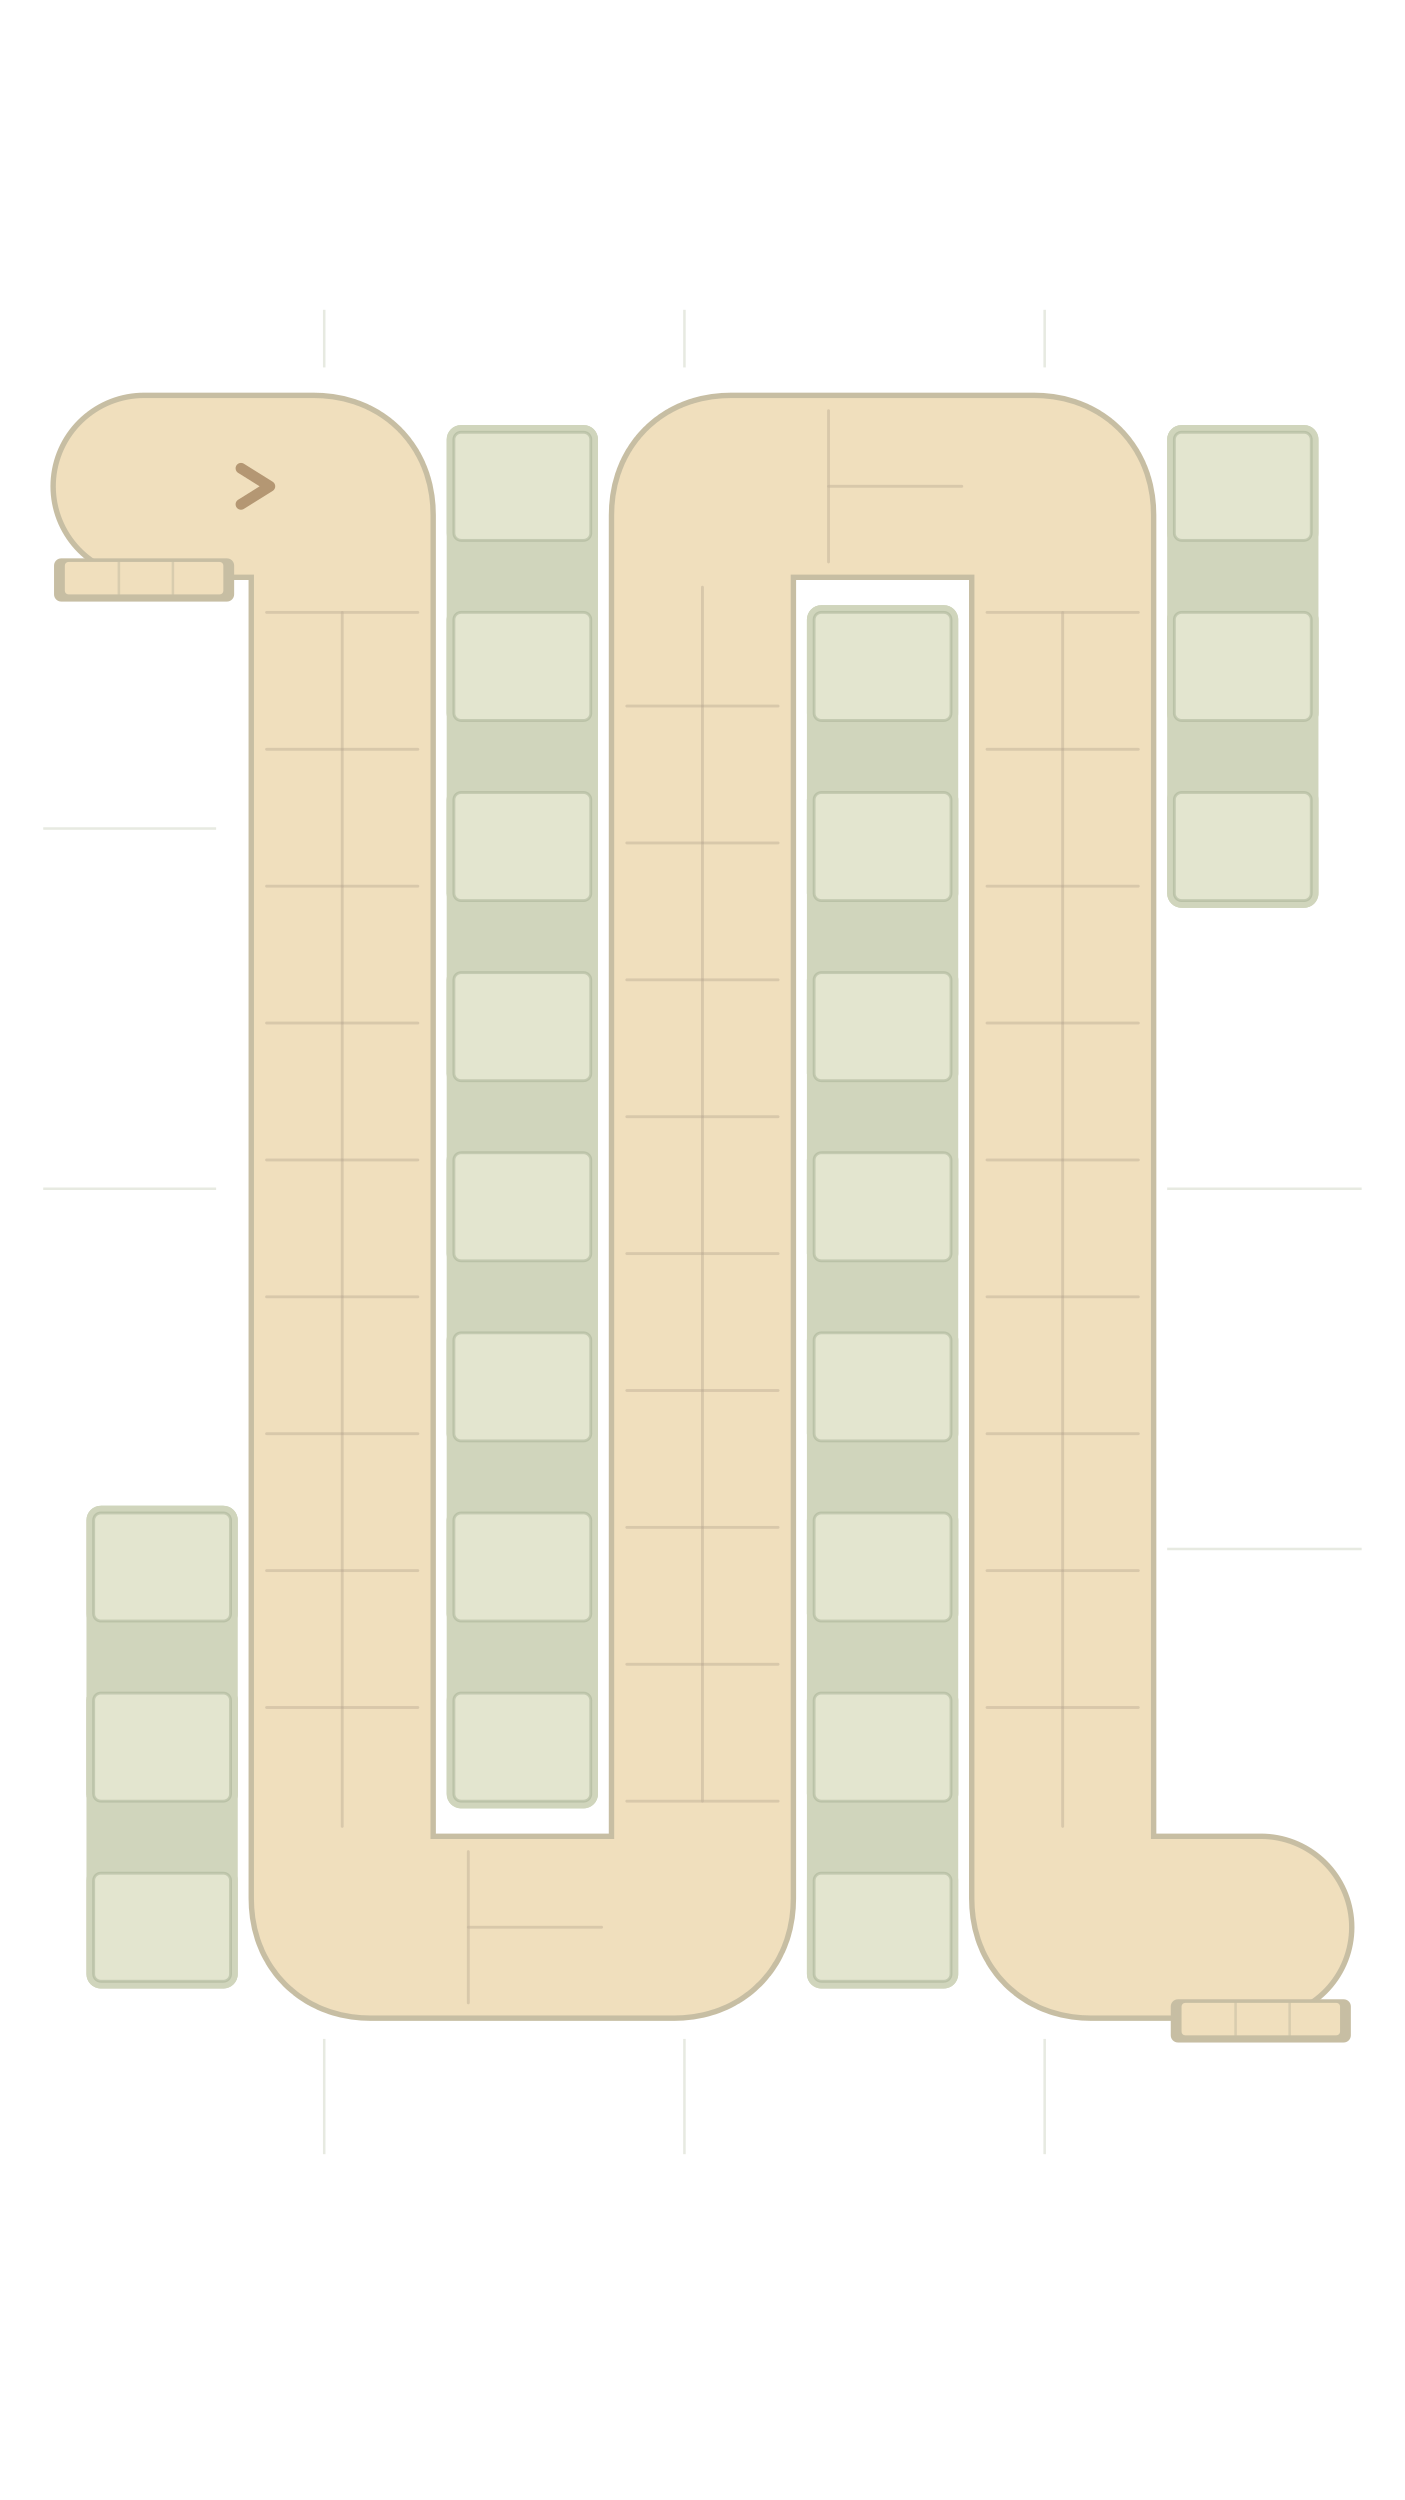
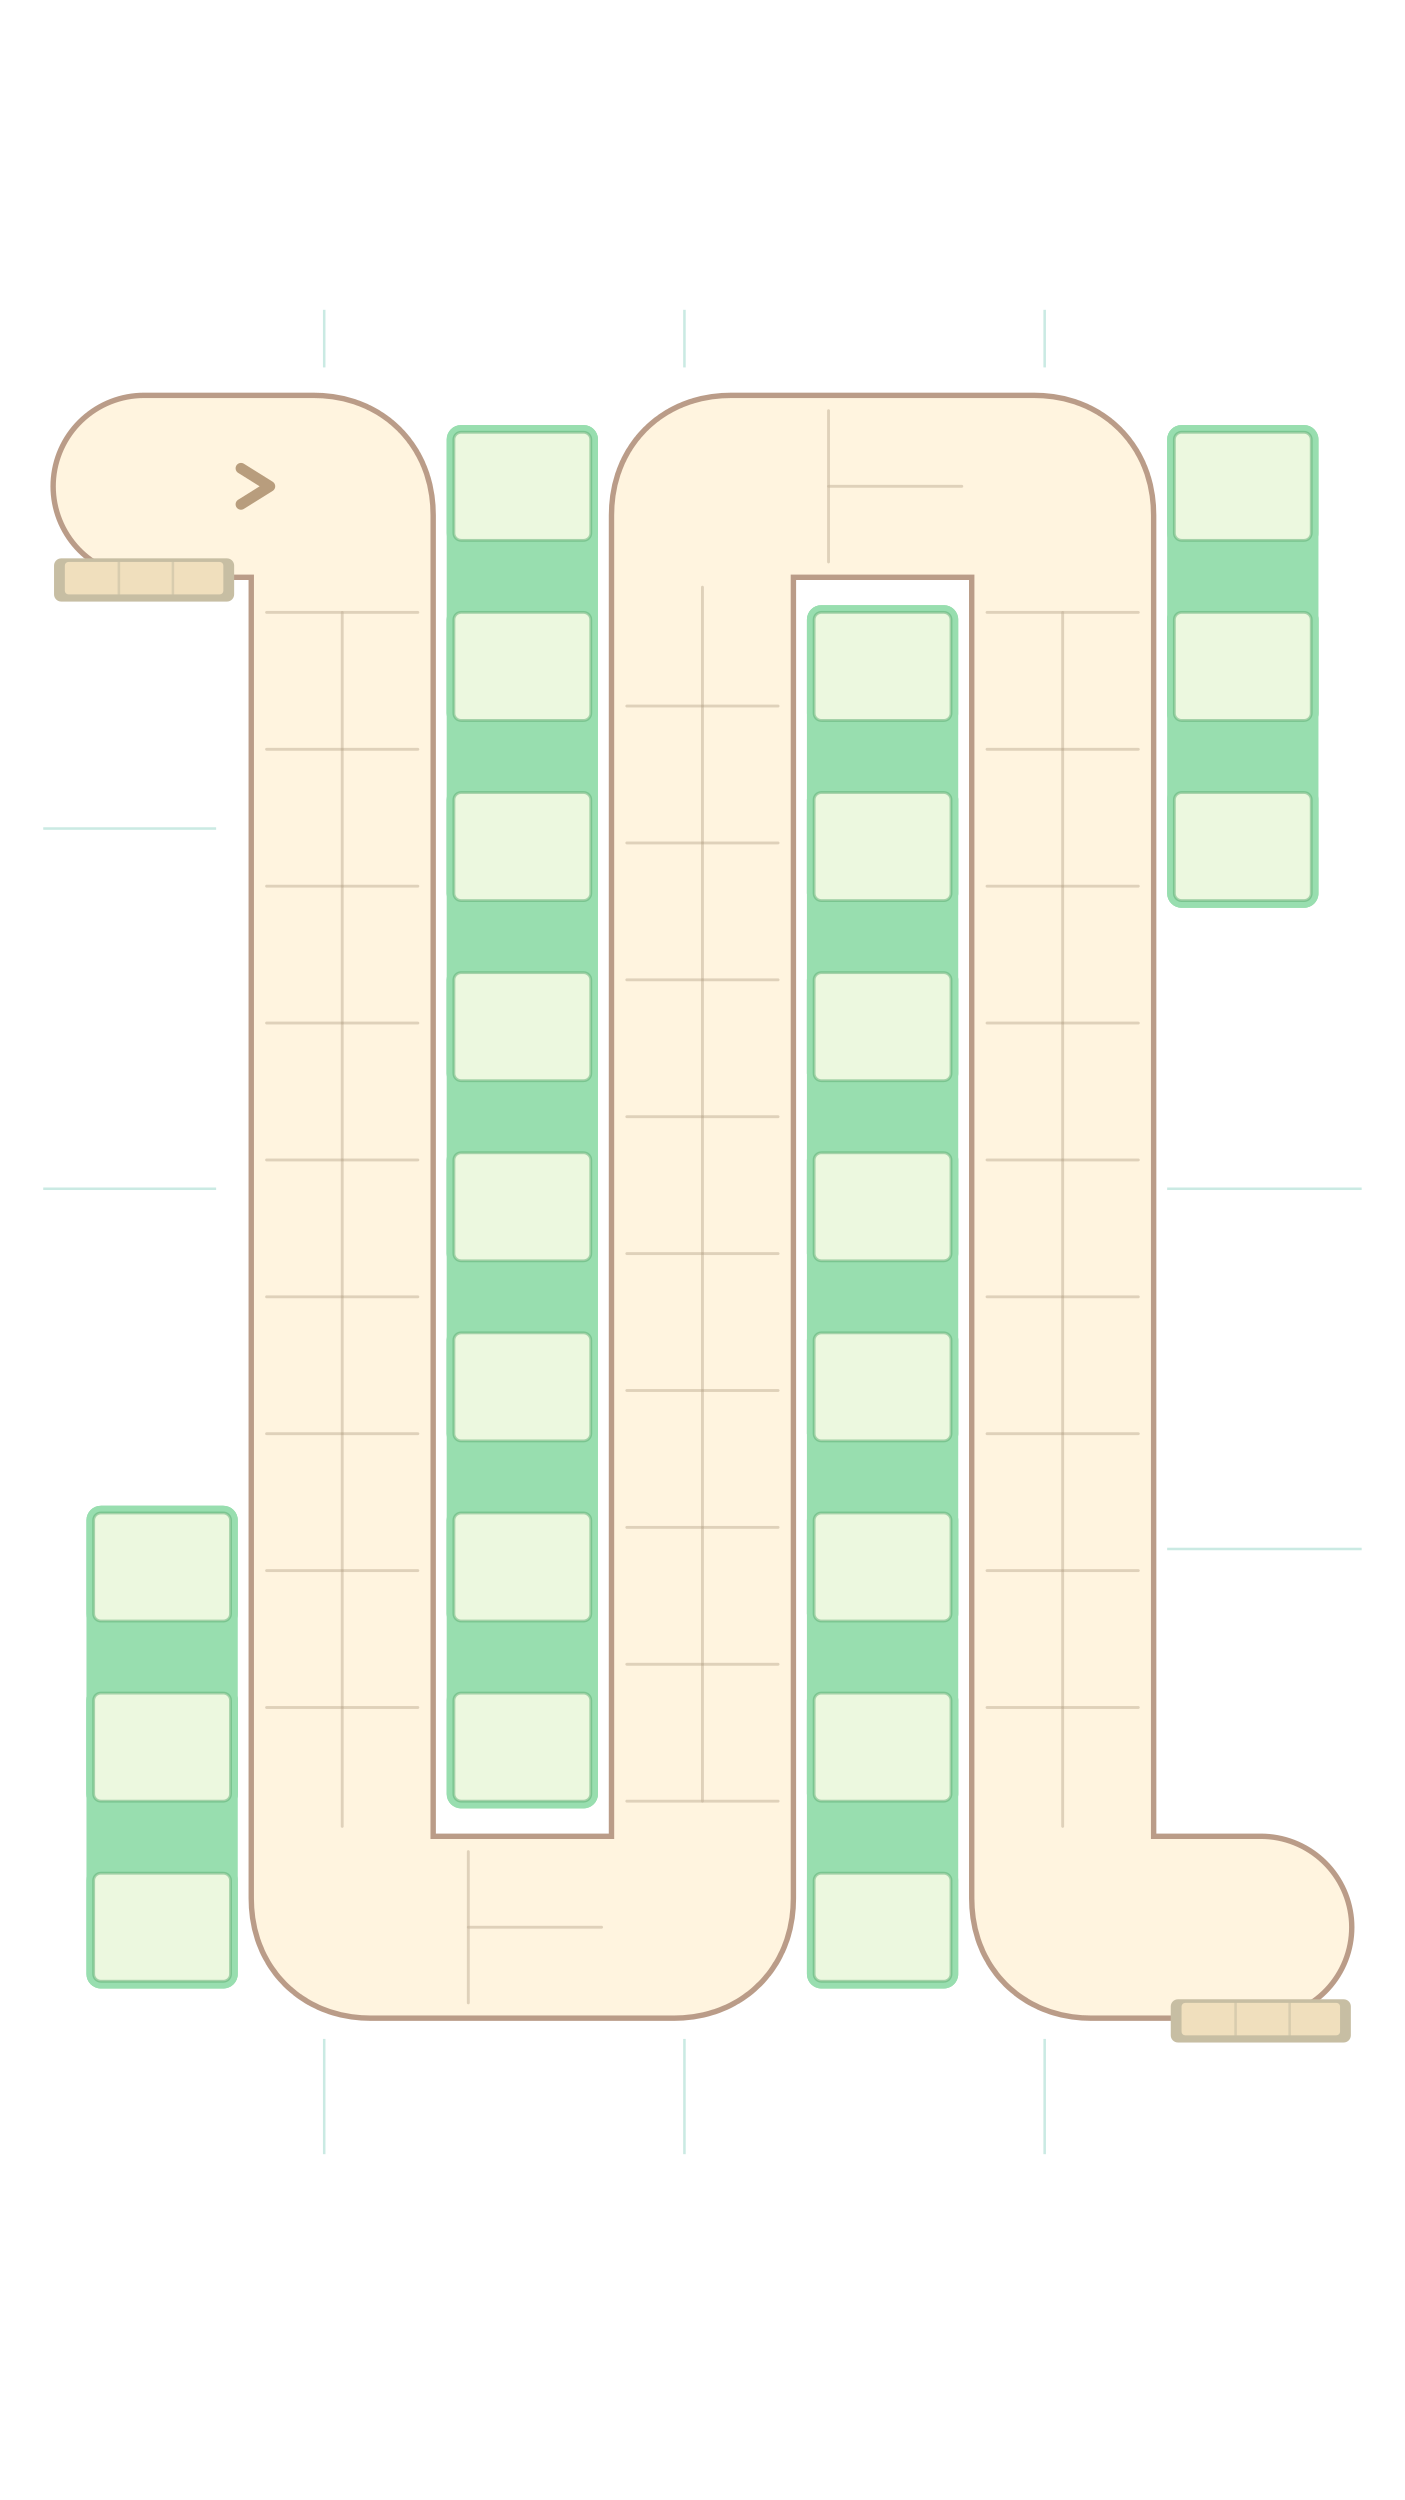
<svg xmlns="http://www.w3.org/2000/svg" width="780" height="1388" viewBox="0 0 390 694">
-   <path d="M12 230 L60 230 " fill="none" stroke="rgba(190,198,175,0.373)" stroke-width="0.7" stroke-linecap="butt" stroke-linejoin="miter" />
-   <path d="M12 330 L60 330 " fill="none" stroke="rgba(190,198,175,0.373)" stroke-width="0.7" stroke-linecap="butt" stroke-linejoin="miter" />
-   <path d="M324 330 L378 330 " fill="none" stroke="rgba(190,198,175,0.373)" stroke-width="0.7" stroke-linecap="butt" stroke-linejoin="miter" />
-   <path d="M324 430 L378 430 " fill="none" stroke="rgba(190,198,175,0.373)" stroke-width="0.7" stroke-linecap="butt" stroke-linejoin="miter" />
-   <path d="M90 86 L90 102 " fill="none" stroke="rgba(190,198,175,0.373)" stroke-width="0.7" stroke-linecap="butt" stroke-linejoin="miter" />
-   <path d="M90 566 L90 598 " fill="none" stroke="rgba(190,198,175,0.373)" stroke-width="0.7" stroke-linecap="butt" stroke-linejoin="miter" />
-   <path d="M190 86 L190 102 " fill="none" stroke="rgba(190,198,175,0.373)" stroke-width="0.7" stroke-linecap="butt" stroke-linejoin="miter" />
-   <path d="M190 566 L190 598 " fill="none" stroke="rgba(190,198,175,0.373)" stroke-width="0.7" stroke-linecap="butt" stroke-linejoin="miter" />
-   <path d="M290 86 L290 102 " fill="none" stroke="rgba(190,198,175,0.373)" stroke-width="0.7" stroke-linecap="butt" stroke-linejoin="miter" />
-   <path d="M290 566 L290 598 " fill="none" stroke="rgba(190,198,175,0.373)" stroke-width="0.7" stroke-linecap="butt" stroke-linejoin="miter" />
-   <path d="M40 135 L87 135 Q95 135 95 143 L95 527 Q95 535 103 535 L187 535 Q195 535 195 527 L195 143 Q195 135 203 135 L287 135 Q295 135 295 143 L295 527 Q295 535 303 535 L350 535 " fill="none" stroke="rgba(199,190,163,1)" stroke-width="52" stroke-linecap="round" stroke-linejoin="round" />
-   <path d="M40 135 L87 135 Q95 135 95 143 L95 527 Q95 535 103 535 L187 535 Q195 535 195 527 L195 143 Q195 135 203 135 L287 135 Q295 135 295 143 L295 527 Q295 535 303 535 L350 535 " fill="none" stroke="rgba(240,223,189,1)" stroke-width="49" stroke-linecap="round" stroke-linejoin="round" />
+   <path d="M12 230 L60 230 " fill="none" stroke="rgba(114,199,181,0.373)" stroke-width="0.7" stroke-linecap="butt" stroke-linejoin="miter" />
+   <path d="M12 330 L60 330 " fill="none" stroke="rgba(114,199,181,0.373)" stroke-width="0.7" stroke-linecap="butt" stroke-linejoin="miter" />
+   <path d="M324 330 L378 330 " fill="none" stroke="rgba(114,199,181,0.373)" stroke-width="0.7" stroke-linecap="butt" stroke-linejoin="miter" />
+   <path d="M324 430 L378 430 " fill="none" stroke="rgba(114,199,181,0.373)" stroke-width="0.7" stroke-linecap="butt" stroke-linejoin="miter" />
+   <path d="M90 86 L90 102 " fill="none" stroke="rgba(114,199,181,0.373)" stroke-width="0.7" stroke-linecap="butt" stroke-linejoin="miter" />
+   <path d="M90 566 L90 598 " fill="none" stroke="rgba(114,199,181,0.373)" stroke-width="0.7" stroke-linecap="butt" stroke-linejoin="miter" />
+   <path d="M190 86 L190 102 " fill="none" stroke="rgba(114,199,181,0.373)" stroke-width="0.7" stroke-linecap="butt" stroke-linejoin="miter" />
+   <path d="M190 566 L190 598 " fill="none" stroke="rgba(114,199,181,0.373)" stroke-width="0.7" stroke-linecap="butt" stroke-linejoin="miter" />
+   <path d="M290 86 L290 102 " fill="none" stroke="rgba(114,199,181,0.373)" stroke-width="0.7" stroke-linecap="butt" stroke-linejoin="miter" />
+   <path d="M290 566 L290 598 " fill="none" stroke="rgba(114,199,181,0.373)" stroke-width="0.7" stroke-linecap="butt" stroke-linejoin="miter" />
+   <path d="M40 135 L87 135 Q95 135 95 143 L95 527 Q95 535 103 535 L187 535 Q195 535 195 527 L195 143 Q195 135 203 135 L287 135 Q295 135 295 143 L295 527 Q295 535 303 535 L350 535 " fill="none" stroke="rgba(186,156,136,1)" stroke-width="52" stroke-linecap="round" stroke-linejoin="round" />
+   <path d="M40 135 L87 135 Q95 135 95 143 L95 527 Q95 535 103 535 L187 535 Q195 535 195 527 L195 143 Q195 135 203 135 L287 135 Q295 135 295 143 L295 527 Q295 535 303 535 L350 535 " fill="none" stroke="rgba(255,244,223,1)" stroke-width="49" stroke-linecap="round" stroke-linejoin="round" />
  <path d="M74 170 L116 170 " fill="none" stroke="rgba(196,181,155,0.549)" stroke-width="0.8" stroke-linecap="round" stroke-linejoin="round" />
  <path d="M95 170 L95 208 " fill="none" stroke="rgba(196,181,155,0.549)" stroke-width="0.8" stroke-linecap="round" stroke-linejoin="round" />
  <path d="M74 208 L116 208 " fill="none" stroke="rgba(196,181,155,0.549)" stroke-width="0.8" stroke-linecap="round" stroke-linejoin="round" />
  <path d="M95 208 L95 246 " fill="none" stroke="rgba(196,181,155,0.549)" stroke-width="0.8" stroke-linecap="round" stroke-linejoin="round" />
  <path d="M74 246 L116 246 " fill="none" stroke="rgba(196,181,155,0.549)" stroke-width="0.8" stroke-linecap="round" stroke-linejoin="round" />
  <path d="M95 246 L95 284 " fill="none" stroke="rgba(196,181,155,0.549)" stroke-width="0.8" stroke-linecap="round" stroke-linejoin="round" />
  <path d="M74 284 L116 284 " fill="none" stroke="rgba(196,181,155,0.549)" stroke-width="0.8" stroke-linecap="round" stroke-linejoin="round" />
  <path d="M95 284 L95 322 " fill="none" stroke="rgba(196,181,155,0.549)" stroke-width="0.8" stroke-linecap="round" stroke-linejoin="round" />
  <path d="M74 322 L116 322 " fill="none" stroke="rgba(196,181,155,0.549)" stroke-width="0.8" stroke-linecap="round" stroke-linejoin="round" />
  <path d="M95 322 L95 360 " fill="none" stroke="rgba(196,181,155,0.549)" stroke-width="0.8" stroke-linecap="round" stroke-linejoin="round" />
  <path d="M74 360 L116 360 " fill="none" stroke="rgba(196,181,155,0.549)" stroke-width="0.8" stroke-linecap="round" stroke-linejoin="round" />
  <path d="M95 360 L95 398 " fill="none" stroke="rgba(196,181,155,0.549)" stroke-width="0.8" stroke-linecap="round" stroke-linejoin="round" />
  <path d="M74 398 L116 398 " fill="none" stroke="rgba(196,181,155,0.549)" stroke-width="0.8" stroke-linecap="round" stroke-linejoin="round" />
  <path d="M95 398 L95 436 " fill="none" stroke="rgba(196,181,155,0.549)" stroke-width="0.8" stroke-linecap="round" stroke-linejoin="round" />
  <path d="M74 436 L116 436 " fill="none" stroke="rgba(196,181,155,0.549)" stroke-width="0.8" stroke-linecap="round" stroke-linejoin="round" />
  <path d="M95 436 L95 474 " fill="none" stroke="rgba(196,181,155,0.549)" stroke-width="0.8" stroke-linecap="round" stroke-linejoin="round" />
  <path d="M74 474 L116 474 " fill="none" stroke="rgba(196,181,155,0.549)" stroke-width="0.8" stroke-linecap="round" stroke-linejoin="round" />
  <path d="M95 474 L95 507 " fill="none" stroke="rgba(196,181,155,0.549)" stroke-width="0.8" stroke-linecap="round" stroke-linejoin="round" />
  <path d="M130 556 L130 514 " fill="none" stroke="rgba(196,181,155,0.549)" stroke-width="0.8" stroke-linecap="round" stroke-linejoin="round" />
  <path d="M130 535 L167 535 " fill="none" stroke="rgba(196,181,155,0.549)" stroke-width="0.8" stroke-linecap="round" stroke-linejoin="round" />
  <path d="M216 500 L174 500 " fill="none" stroke="rgba(196,181,155,0.549)" stroke-width="0.8" stroke-linecap="round" stroke-linejoin="round" />
  <path d="M195 500 L195 462 " fill="none" stroke="rgba(196,181,155,0.549)" stroke-width="0.8" stroke-linecap="round" stroke-linejoin="round" />
  <path d="M216 462 L174 462 " fill="none" stroke="rgba(196,181,155,0.549)" stroke-width="0.8" stroke-linecap="round" stroke-linejoin="round" />
  <path d="M195 462 L195 424 " fill="none" stroke="rgba(196,181,155,0.549)" stroke-width="0.8" stroke-linecap="round" stroke-linejoin="round" />
  <path d="M216 424 L174 424 " fill="none" stroke="rgba(196,181,155,0.549)" stroke-width="0.8" stroke-linecap="round" stroke-linejoin="round" />
  <path d="M195 424 L195 386 " fill="none" stroke="rgba(196,181,155,0.549)" stroke-width="0.8" stroke-linecap="round" stroke-linejoin="round" />
  <path d="M216 386 L174 386 " fill="none" stroke="rgba(196,181,155,0.549)" stroke-width="0.8" stroke-linecap="round" stroke-linejoin="round" />
  <path d="M195 386 L195 348 " fill="none" stroke="rgba(196,181,155,0.549)" stroke-width="0.8" stroke-linecap="round" stroke-linejoin="round" />
  <path d="M216 348 L174 348 " fill="none" stroke="rgba(196,181,155,0.549)" stroke-width="0.8" stroke-linecap="round" stroke-linejoin="round" />
  <path d="M195 348 L195 310 " fill="none" stroke="rgba(196,181,155,0.549)" stroke-width="0.8" stroke-linecap="round" stroke-linejoin="round" />
  <path d="M216 310 L174 310 " fill="none" stroke="rgba(196,181,155,0.549)" stroke-width="0.8" stroke-linecap="round" stroke-linejoin="round" />
  <path d="M195 310 L195 272 " fill="none" stroke="rgba(196,181,155,0.549)" stroke-width="0.8" stroke-linecap="round" stroke-linejoin="round" />
  <path d="M216 272 L174 272 " fill="none" stroke="rgba(196,181,155,0.549)" stroke-width="0.8" stroke-linecap="round" stroke-linejoin="round" />
  <path d="M195 272 L195 234 " fill="none" stroke="rgba(196,181,155,0.549)" stroke-width="0.8" stroke-linecap="round" stroke-linejoin="round" />
  <path d="M216 234 L174 234 " fill="none" stroke="rgba(196,181,155,0.549)" stroke-width="0.8" stroke-linecap="round" stroke-linejoin="round" />
  <path d="M195 234 L195 196 " fill="none" stroke="rgba(196,181,155,0.549)" stroke-width="0.8" stroke-linecap="round" stroke-linejoin="round" />
  <path d="M216 196 L174 196 " fill="none" stroke="rgba(196,181,155,0.549)" stroke-width="0.8" stroke-linecap="round" stroke-linejoin="round" />
  <path d="M195 196 L195 163 " fill="none" stroke="rgba(196,181,155,0.549)" stroke-width="0.8" stroke-linecap="round" stroke-linejoin="round" />
  <path d="M230 156 L230 114 " fill="none" stroke="rgba(196,181,155,0.549)" stroke-width="0.8" stroke-linecap="round" stroke-linejoin="round" />
  <path d="M230 135 L267 135 " fill="none" stroke="rgba(196,181,155,0.549)" stroke-width="0.8" stroke-linecap="round" stroke-linejoin="round" />
  <path d="M274 170 L316 170 " fill="none" stroke="rgba(196,181,155,0.549)" stroke-width="0.8" stroke-linecap="round" stroke-linejoin="round" />
  <path d="M295 170 L295 208 " fill="none" stroke="rgba(196,181,155,0.549)" stroke-width="0.8" stroke-linecap="round" stroke-linejoin="round" />
  <path d="M274 208 L316 208 " fill="none" stroke="rgba(196,181,155,0.549)" stroke-width="0.8" stroke-linecap="round" stroke-linejoin="round" />
  <path d="M295 208 L295 246 " fill="none" stroke="rgba(196,181,155,0.549)" stroke-width="0.8" stroke-linecap="round" stroke-linejoin="round" />
  <path d="M274 246 L316 246 " fill="none" stroke="rgba(196,181,155,0.549)" stroke-width="0.8" stroke-linecap="round" stroke-linejoin="round" />
  <path d="M295 246 L295 284 " fill="none" stroke="rgba(196,181,155,0.549)" stroke-width="0.8" stroke-linecap="round" stroke-linejoin="round" />
  <path d="M274 284 L316 284 " fill="none" stroke="rgba(196,181,155,0.549)" stroke-width="0.8" stroke-linecap="round" stroke-linejoin="round" />
  <path d="M295 284 L295 322 " fill="none" stroke="rgba(196,181,155,0.549)" stroke-width="0.8" stroke-linecap="round" stroke-linejoin="round" />
  <path d="M274 322 L316 322 " fill="none" stroke="rgba(196,181,155,0.549)" stroke-width="0.8" stroke-linecap="round" stroke-linejoin="round" />
  <path d="M295 322 L295 360 " fill="none" stroke="rgba(196,181,155,0.549)" stroke-width="0.8" stroke-linecap="round" stroke-linejoin="round" />
  <path d="M274 360 L316 360 " fill="none" stroke="rgba(196,181,155,0.549)" stroke-width="0.8" stroke-linecap="round" stroke-linejoin="round" />
  <path d="M295 360 L295 398 " fill="none" stroke="rgba(196,181,155,0.549)" stroke-width="0.8" stroke-linecap="round" stroke-linejoin="round" />
  <path d="M274 398 L316 398 " fill="none" stroke="rgba(196,181,155,0.549)" stroke-width="0.8" stroke-linecap="round" stroke-linejoin="round" />
  <path d="M295 398 L295 436 " fill="none" stroke="rgba(196,181,155,0.549)" stroke-width="0.8" stroke-linecap="round" stroke-linejoin="round" />
  <path d="M274 436 L316 436 " fill="none" stroke="rgba(196,181,155,0.549)" stroke-width="0.8" stroke-linecap="round" stroke-linejoin="round" />
  <path d="M295 436 L295 474 " fill="none" stroke="rgba(196,181,155,0.549)" stroke-width="0.8" stroke-linecap="round" stroke-linejoin="round" />
  <path d="M274 474 L316 474 " fill="none" stroke="rgba(196,181,155,0.549)" stroke-width="0.8" stroke-linecap="round" stroke-linejoin="round" />
  <path d="M295 474 L295 507 " fill="none" stroke="rgba(196,181,155,0.549)" stroke-width="0.8" stroke-linecap="round" stroke-linejoin="round" />
-   <rect x="124" y="218" width="42" height="84" rx="4" fill="rgba(208,213,188,1)" stroke="none" stroke-width="0.8" stroke-linecap="round" stroke-linejoin="round" />
-   <rect x="124" y="168" width="42" height="84" rx="4" fill="rgba(208,213,188,1)" stroke="none" stroke-width="0.8" stroke-linecap="round" stroke-linejoin="round" />
-   <rect x="124" y="268" width="42" height="84" rx="4" fill="rgba(208,213,188,1)" stroke="none" stroke-width="0.8" stroke-linecap="round" stroke-linejoin="round" />
-   <rect x="124" y="318" width="42" height="84" rx="4" fill="rgba(208,213,188,1)" stroke="none" stroke-width="0.8" stroke-linecap="round" stroke-linejoin="round" />
-   <rect x="24" y="418" width="42" height="84" rx="4" fill="rgba(208,213,188,1)" stroke="none" stroke-width="0.8" stroke-linecap="round" stroke-linejoin="round" />
-   <rect x="24" y="468" width="42" height="84" rx="4" fill="rgba(208,213,188,1)" stroke="none" stroke-width="0.8" stroke-linecap="round" stroke-linejoin="round" />
-   <rect x="124" y="418" width="42" height="84" rx="4" fill="rgba(208,213,188,1)" stroke="none" stroke-width="0.8" stroke-linecap="round" stroke-linejoin="round" />
-   <rect x="124" y="118" width="42" height="84" rx="4" fill="rgba(208,213,188,1)" stroke="none" stroke-width="0.8" stroke-linecap="round" stroke-linejoin="round" />
-   <rect x="224" y="218" width="42" height="84" rx="4" fill="rgba(208,213,188,1)" stroke="none" stroke-width="0.8" stroke-linecap="round" stroke-linejoin="round" />
-   <rect x="224" y="168" width="42" height="84" rx="4" fill="rgba(208,213,188,1)" stroke="none" stroke-width="0.8" stroke-linecap="round" stroke-linejoin="round" />
-   <rect x="224" y="268" width="42" height="84" rx="4" fill="rgba(208,213,188,1)" stroke="none" stroke-width="0.8" stroke-linecap="round" stroke-linejoin="round" />
-   <rect x="124" y="368" width="42" height="84" rx="4" fill="rgba(208,213,188,1)" stroke="none" stroke-width="0.8" stroke-linecap="round" stroke-linejoin="round" />
-   <rect x="224" y="418" width="42" height="84" rx="4" fill="rgba(208,213,188,1)" stroke="none" stroke-width="0.8" stroke-linecap="round" stroke-linejoin="round" />
-   <rect x="224" y="368" width="42" height="84" rx="4" fill="rgba(208,213,188,1)" stroke="none" stroke-width="0.8" stroke-linecap="round" stroke-linejoin="round" />
-   <rect x="224" y="468" width="42" height="84" rx="4" fill="rgba(208,213,188,1)" stroke="none" stroke-width="0.8" stroke-linecap="round" stroke-linejoin="round" />
-   <rect x="324" y="168" width="42" height="84" rx="4" fill="rgba(208,213,188,1)" stroke="none" stroke-width="0.8" stroke-linecap="round" stroke-linejoin="round" />
-   <rect x="224" y="318" width="42" height="84" rx="4" fill="rgba(208,213,188,1)" stroke="none" stroke-width="0.8" stroke-linecap="round" stroke-linejoin="round" />
-   <rect x="324" y="118" width="42" height="84" rx="4" fill="rgba(208,213,188,1)" stroke="none" stroke-width="0.8" stroke-linecap="round" stroke-linejoin="round" />
-   <rect x="124" y="218" width="42" height="34" rx="4" fill="rgba(208,213,188,1)" stroke="none" stroke-width="0.8" stroke-linecap="round" stroke-linejoin="round" />
-   <rect x="124" y="268" width="42" height="34" rx="4" fill="rgba(208,213,188,1)" stroke="none" stroke-width="0.8" stroke-linecap="round" stroke-linejoin="round" />
-   <rect x="124" y="318" width="42" height="34" rx="4" fill="rgba(208,213,188,1)" stroke="none" stroke-width="0.8" stroke-linecap="round" stroke-linejoin="round" />
-   <rect x="24" y="418" width="42" height="34" rx="4" fill="rgba(208,213,188,1)" stroke="none" stroke-width="0.8" stroke-linecap="round" stroke-linejoin="round" />
-   <rect x="24" y="468" width="42" height="34" rx="4" fill="rgba(208,213,188,1)" stroke="none" stroke-width="0.8" stroke-linecap="round" stroke-linejoin="round" />
-   <rect x="24" y="518" width="42" height="34" rx="4" fill="rgba(208,213,188,1)" stroke="none" stroke-width="0.8" stroke-linecap="round" stroke-linejoin="round" />
-   <rect x="124" y="468" width="42" height="34" rx="4" fill="rgba(208,213,188,1)" stroke="none" stroke-width="0.8" stroke-linecap="round" stroke-linejoin="round" />
-   <rect x="124" y="118" width="42" height="34" rx="4" fill="rgba(208,213,188,1)" stroke="none" stroke-width="0.8" stroke-linecap="round" stroke-linejoin="round" />
-   <rect x="124" y="168" width="42" height="34" rx="4" fill="rgba(208,213,188,1)" stroke="none" stroke-width="0.8" stroke-linecap="round" stroke-linejoin="round" />
-   <rect x="224" y="218" width="42" height="34" rx="4" fill="rgba(208,213,188,1)" stroke="none" stroke-width="0.8" stroke-linecap="round" stroke-linejoin="round" />
-   <rect x="224" y="268" width="42" height="34" rx="4" fill="rgba(208,213,188,1)" stroke="none" stroke-width="0.8" stroke-linecap="round" stroke-linejoin="round" />
-   <rect x="124" y="368" width="42" height="34" rx="4" fill="rgba(208,213,188,1)" stroke="none" stroke-width="0.8" stroke-linecap="round" stroke-linejoin="round" />
-   <rect x="124" y="418" width="42" height="34" rx="4" fill="rgba(208,213,188,1)" stroke="none" stroke-width="0.8" stroke-linecap="round" stroke-linejoin="round" />
-   <rect x="224" y="418" width="42" height="34" rx="4" fill="rgba(208,213,188,1)" stroke="none" stroke-width="0.8" stroke-linecap="round" stroke-linejoin="round" />
-   <rect x="224" y="468" width="42" height="34" rx="4" fill="rgba(208,213,188,1)" stroke="none" stroke-width="0.8" stroke-linecap="round" stroke-linejoin="round" />
-   <rect x="224" y="168" width="42" height="34" rx="4" fill="rgba(208,213,188,1)" stroke="none" stroke-width="0.8" stroke-linecap="round" stroke-linejoin="round" />
-   <rect x="324" y="218" width="42" height="34" rx="4" fill="rgba(208,213,188,1)" stroke="none" stroke-width="0.8" stroke-linecap="round" stroke-linejoin="round" />
-   <rect x="224" y="318" width="42" height="34" rx="4" fill="rgba(208,213,188,1)" stroke="none" stroke-width="0.8" stroke-linecap="round" stroke-linejoin="round" />
-   <rect x="224" y="368" width="42" height="34" rx="4" fill="rgba(208,213,188,1)" stroke="none" stroke-width="0.8" stroke-linecap="round" stroke-linejoin="round" />
-   <rect x="224" y="518" width="42" height="34" rx="4" fill="rgba(208,213,188,1)" stroke="none" stroke-width="0.8" stroke-linecap="round" stroke-linejoin="round" />
-   <rect x="324" y="168" width="42" height="34" rx="4" fill="rgba(208,213,188,1)" stroke="none" stroke-width="0.8" stroke-linecap="round" stroke-linejoin="round" />
-   <rect x="324" y="118" width="42" height="34" rx="4" fill="rgba(208,213,188,1)" stroke="none" stroke-width="0.8" stroke-linecap="round" stroke-linejoin="round" />
-   <rect x="126" y="220" width="38" height="30" rx="2" fill="rgba(227,229,207,1)" stroke="none" stroke-width="0.8" stroke-linecap="round" stroke-linejoin="round" />
-   <rect x="126" y="220" width="38" height="30" rx="2" fill="none" stroke="rgba(164,174,145,0.49)" stroke-width="0.8" stroke-linecap="round" stroke-linejoin="round" />
-   <rect x="126" y="270" width="38" height="30" rx="2" fill="rgba(227,229,207,1)" stroke="none" stroke-width="0.8" stroke-linecap="round" stroke-linejoin="round" />
-   <rect x="126" y="270" width="38" height="30" rx="2" fill="none" stroke="rgba(164,174,145,0.49)" stroke-width="0.8" stroke-linecap="round" stroke-linejoin="round" />
-   <rect x="126" y="320" width="38" height="30" rx="2" fill="rgba(227,229,207,1)" stroke="none" stroke-width="0.8" stroke-linecap="round" stroke-linejoin="round" />
-   <rect x="126" y="320" width="38" height="30" rx="2" fill="none" stroke="rgba(164,174,145,0.49)" stroke-width="0.8" stroke-linecap="round" stroke-linejoin="round" />
-   <rect x="26" y="420" width="38" height="30" rx="2" fill="rgba(227,229,207,1)" stroke="none" stroke-width="0.8" stroke-linecap="round" stroke-linejoin="round" />
-   <rect x="26" y="420" width="38" height="30" rx="2" fill="none" stroke="rgba(164,174,145,0.49)" stroke-width="0.8" stroke-linecap="round" stroke-linejoin="round" />
-   <rect x="26" y="470" width="38" height="30" rx="2" fill="rgba(227,229,207,1)" stroke="none" stroke-width="0.8" stroke-linecap="round" stroke-linejoin="round" />
-   <rect x="26" y="470" width="38" height="30" rx="2" fill="none" stroke="rgba(164,174,145,0.49)" stroke-width="0.8" stroke-linecap="round" stroke-linejoin="round" />
-   <rect x="26" y="520" width="38" height="30" rx="2" fill="rgba(227,229,207,1)" stroke="none" stroke-width="0.8" stroke-linecap="round" stroke-linejoin="round" />
-   <rect x="26" y="520" width="38" height="30" rx="2" fill="none" stroke="rgba(164,174,145,0.49)" stroke-width="0.8" stroke-linecap="round" stroke-linejoin="round" />
-   <rect x="126" y="470" width="38" height="30" rx="2" fill="rgba(227,229,207,1)" stroke="none" stroke-width="0.8" stroke-linecap="round" stroke-linejoin="round" />
-   <rect x="126" y="470" width="38" height="30" rx="2" fill="none" stroke="rgba(164,174,145,0.49)" stroke-width="0.8" stroke-linecap="round" stroke-linejoin="round" />
-   <rect x="126" y="120" width="38" height="30" rx="2" fill="rgba(227,229,207,1)" stroke="none" stroke-width="0.8" stroke-linecap="round" stroke-linejoin="round" />
-   <rect x="126" y="120" width="38" height="30" rx="2" fill="none" stroke="rgba(164,174,145,0.49)" stroke-width="0.8" stroke-linecap="round" stroke-linejoin="round" />
-   <rect x="126" y="170" width="38" height="30" rx="2" fill="rgba(227,229,207,1)" stroke="none" stroke-width="0.8" stroke-linecap="round" stroke-linejoin="round" />
-   <rect x="126" y="170" width="38" height="30" rx="2" fill="none" stroke="rgba(164,174,145,0.49)" stroke-width="0.8" stroke-linecap="round" stroke-linejoin="round" />
-   <rect x="226" y="220" width="38" height="30" rx="2" fill="rgba(227,229,207,1)" stroke="none" stroke-width="0.8" stroke-linecap="round" stroke-linejoin="round" />
-   <rect x="226" y="220" width="38" height="30" rx="2" fill="none" stroke="rgba(164,174,145,0.49)" stroke-width="0.8" stroke-linecap="round" stroke-linejoin="round" />
-   <rect x="226" y="270" width="38" height="30" rx="2" fill="rgba(227,229,207,1)" stroke="none" stroke-width="0.8" stroke-linecap="round" stroke-linejoin="round" />
-   <rect x="226" y="270" width="38" height="30" rx="2" fill="none" stroke="rgba(164,174,145,0.49)" stroke-width="0.8" stroke-linecap="round" stroke-linejoin="round" />
-   <rect x="126" y="370" width="38" height="30" rx="2" fill="rgba(227,229,207,1)" stroke="none" stroke-width="0.8" stroke-linecap="round" stroke-linejoin="round" />
-   <rect x="126" y="370" width="38" height="30" rx="2" fill="none" stroke="rgba(164,174,145,0.49)" stroke-width="0.8" stroke-linecap="round" stroke-linejoin="round" />
-   <rect x="126" y="420" width="38" height="30" rx="2" fill="rgba(227,229,207,1)" stroke="none" stroke-width="0.8" stroke-linecap="round" stroke-linejoin="round" />
-   <rect x="126" y="420" width="38" height="30" rx="2" fill="none" stroke="rgba(164,174,145,0.49)" stroke-width="0.8" stroke-linecap="round" stroke-linejoin="round" />
-   <rect x="226" y="420" width="38" height="30" rx="2" fill="rgba(227,229,207,1)" stroke="none" stroke-width="0.8" stroke-linecap="round" stroke-linejoin="round" />
-   <rect x="226" y="420" width="38" height="30" rx="2" fill="none" stroke="rgba(164,174,145,0.49)" stroke-width="0.8" stroke-linecap="round" stroke-linejoin="round" />
-   <rect x="226" y="470" width="38" height="30" rx="2" fill="rgba(227,229,207,1)" stroke="none" stroke-width="0.8" stroke-linecap="round" stroke-linejoin="round" />
-   <rect x="226" y="470" width="38" height="30" rx="2" fill="none" stroke="rgba(164,174,145,0.49)" stroke-width="0.8" stroke-linecap="round" stroke-linejoin="round" />
-   <rect x="226" y="170" width="38" height="30" rx="2" fill="rgba(227,229,207,1)" stroke="none" stroke-width="0.8" stroke-linecap="round" stroke-linejoin="round" />
-   <rect x="226" y="170" width="38" height="30" rx="2" fill="none" stroke="rgba(164,174,145,0.49)" stroke-width="0.8" stroke-linecap="round" stroke-linejoin="round" />
-   <rect x="326" y="220" width="38" height="30" rx="2" fill="rgba(227,229,207,1)" stroke="none" stroke-width="0.8" stroke-linecap="round" stroke-linejoin="round" />
-   <rect x="326" y="220" width="38" height="30" rx="2" fill="none" stroke="rgba(164,174,145,0.49)" stroke-width="0.8" stroke-linecap="round" stroke-linejoin="round" />
-   <rect x="226" y="320" width="38" height="30" rx="2" fill="rgba(227,229,207,1)" stroke="none" stroke-width="0.8" stroke-linecap="round" stroke-linejoin="round" />
-   <rect x="226" y="320" width="38" height="30" rx="2" fill="none" stroke="rgba(164,174,145,0.49)" stroke-width="0.8" stroke-linecap="round" stroke-linejoin="round" />
-   <rect x="226" y="370" width="38" height="30" rx="2" fill="rgba(227,229,207,1)" stroke="none" stroke-width="0.8" stroke-linecap="round" stroke-linejoin="round" />
-   <rect x="226" y="370" width="38" height="30" rx="2" fill="none" stroke="rgba(164,174,145,0.49)" stroke-width="0.8" stroke-linecap="round" stroke-linejoin="round" />
-   <rect x="226" y="520" width="38" height="30" rx="2" fill="rgba(227,229,207,1)" stroke="none" stroke-width="0.8" stroke-linecap="round" stroke-linejoin="round" />
-   <rect x="226" y="520" width="38" height="30" rx="2" fill="none" stroke="rgba(164,174,145,0.49)" stroke-width="0.8" stroke-linecap="round" stroke-linejoin="round" />
-   <rect x="326" y="170" width="38" height="30" rx="2" fill="rgba(227,229,207,1)" stroke="none" stroke-width="0.8" stroke-linecap="round" stroke-linejoin="round" />
-   <rect x="326" y="170" width="38" height="30" rx="2" fill="none" stroke="rgba(164,174,145,0.49)" stroke-width="0.8" stroke-linecap="round" stroke-linejoin="round" />
-   <rect x="326" y="120" width="38" height="30" rx="2" fill="rgba(227,229,207,1)" stroke="none" stroke-width="0.8" stroke-linecap="round" stroke-linejoin="round" />
-   <rect x="326" y="120" width="38" height="30" rx="2" fill="none" stroke="rgba(164,174,145,0.49)" stroke-width="0.8" stroke-linecap="round" stroke-linejoin="round" />
+   <rect x="124" y="218" width="42" height="84" rx="4" fill="rgba(152,222,175,1)" stroke="none" stroke-width="0.8" stroke-linecap="round" stroke-linejoin="round" />
+   <rect x="124" y="168" width="42" height="84" rx="4" fill="rgba(152,222,175,1)" stroke="none" stroke-width="0.8" stroke-linecap="round" stroke-linejoin="round" />
+   <rect x="124" y="268" width="42" height="84" rx="4" fill="rgba(152,222,175,1)" stroke="none" stroke-width="0.8" stroke-linecap="round" stroke-linejoin="round" />
+   <rect x="124" y="318" width="42" height="84" rx="4" fill="rgba(152,222,175,1)" stroke="none" stroke-width="0.8" stroke-linecap="round" stroke-linejoin="round" />
+   <rect x="24" y="418" width="42" height="84" rx="4" fill="rgba(152,222,175,1)" stroke="none" stroke-width="0.8" stroke-linecap="round" stroke-linejoin="round" />
+   <rect x="24" y="468" width="42" height="84" rx="4" fill="rgba(152,222,175,1)" stroke="none" stroke-width="0.8" stroke-linecap="round" stroke-linejoin="round" />
+   <rect x="124" y="418" width="42" height="84" rx="4" fill="rgba(152,222,175,1)" stroke="none" stroke-width="0.8" stroke-linecap="round" stroke-linejoin="round" />
+   <rect x="124" y="118" width="42" height="84" rx="4" fill="rgba(152,222,175,1)" stroke="none" stroke-width="0.8" stroke-linecap="round" stroke-linejoin="round" />
+   <rect x="224" y="218" width="42" height="84" rx="4" fill="rgba(152,222,175,1)" stroke="none" stroke-width="0.8" stroke-linecap="round" stroke-linejoin="round" />
+   <rect x="224" y="168" width="42" height="84" rx="4" fill="rgba(152,222,175,1)" stroke="none" stroke-width="0.8" stroke-linecap="round" stroke-linejoin="round" />
+   <rect x="224" y="268" width="42" height="84" rx="4" fill="rgba(152,222,175,1)" stroke="none" stroke-width="0.8" stroke-linecap="round" stroke-linejoin="round" />
+   <rect x="124" y="368" width="42" height="84" rx="4" fill="rgba(152,222,175,1)" stroke="none" stroke-width="0.8" stroke-linecap="round" stroke-linejoin="round" />
+   <rect x="224" y="418" width="42" height="84" rx="4" fill="rgba(152,222,175,1)" stroke="none" stroke-width="0.8" stroke-linecap="round" stroke-linejoin="round" />
+   <rect x="224" y="368" width="42" height="84" rx="4" fill="rgba(152,222,175,1)" stroke="none" stroke-width="0.8" stroke-linecap="round" stroke-linejoin="round" />
+   <rect x="224" y="468" width="42" height="84" rx="4" fill="rgba(152,222,175,1)" stroke="none" stroke-width="0.8" stroke-linecap="round" stroke-linejoin="round" />
+   <rect x="324" y="168" width="42" height="84" rx="4" fill="rgba(152,222,175,1)" stroke="none" stroke-width="0.8" stroke-linecap="round" stroke-linejoin="round" />
+   <rect x="224" y="318" width="42" height="84" rx="4" fill="rgba(152,222,175,1)" stroke="none" stroke-width="0.8" stroke-linecap="round" stroke-linejoin="round" />
+   <rect x="324" y="118" width="42" height="84" rx="4" fill="rgba(152,222,175,1)" stroke="none" stroke-width="0.8" stroke-linecap="round" stroke-linejoin="round" />
+   <rect x="124" y="218" width="42" height="34" rx="4" fill="rgba(152,222,175,1)" stroke="none" stroke-width="0.8" stroke-linecap="round" stroke-linejoin="round" />
+   <rect x="124" y="268" width="42" height="34" rx="4" fill="rgba(152,222,175,1)" stroke="none" stroke-width="0.8" stroke-linecap="round" stroke-linejoin="round" />
+   <rect x="124" y="318" width="42" height="34" rx="4" fill="rgba(152,222,175,1)" stroke="none" stroke-width="0.8" stroke-linecap="round" stroke-linejoin="round" />
+   <rect x="24" y="418" width="42" height="34" rx="4" fill="rgba(152,222,175,1)" stroke="none" stroke-width="0.8" stroke-linecap="round" stroke-linejoin="round" />
+   <rect x="24" y="468" width="42" height="34" rx="4" fill="rgba(152,222,175,1)" stroke="none" stroke-width="0.8" stroke-linecap="round" stroke-linejoin="round" />
+   <rect x="24" y="518" width="42" height="34" rx="4" fill="rgba(152,222,175,1)" stroke="none" stroke-width="0.8" stroke-linecap="round" stroke-linejoin="round" />
+   <rect x="124" y="468" width="42" height="34" rx="4" fill="rgba(152,222,175,1)" stroke="none" stroke-width="0.8" stroke-linecap="round" stroke-linejoin="round" />
+   <rect x="124" y="118" width="42" height="34" rx="4" fill="rgba(152,222,175,1)" stroke="none" stroke-width="0.8" stroke-linecap="round" stroke-linejoin="round" />
+   <rect x="124" y="168" width="42" height="34" rx="4" fill="rgba(152,222,175,1)" stroke="none" stroke-width="0.8" stroke-linecap="round" stroke-linejoin="round" />
+   <rect x="224" y="218" width="42" height="34" rx="4" fill="rgba(152,222,175,1)" stroke="none" stroke-width="0.8" stroke-linecap="round" stroke-linejoin="round" />
+   <rect x="224" y="268" width="42" height="34" rx="4" fill="rgba(152,222,175,1)" stroke="none" stroke-width="0.8" stroke-linecap="round" stroke-linejoin="round" />
+   <rect x="124" y="368" width="42" height="34" rx="4" fill="rgba(152,222,175,1)" stroke="none" stroke-width="0.8" stroke-linecap="round" stroke-linejoin="round" />
+   <rect x="124" y="418" width="42" height="34" rx="4" fill="rgba(152,222,175,1)" stroke="none" stroke-width="0.8" stroke-linecap="round" stroke-linejoin="round" />
+   <rect x="224" y="418" width="42" height="34" rx="4" fill="rgba(152,222,175,1)" stroke="none" stroke-width="0.8" stroke-linecap="round" stroke-linejoin="round" />
+   <rect x="224" y="468" width="42" height="34" rx="4" fill="rgba(152,222,175,1)" stroke="none" stroke-width="0.8" stroke-linecap="round" stroke-linejoin="round" />
+   <rect x="224" y="168" width="42" height="34" rx="4" fill="rgba(152,222,175,1)" stroke="none" stroke-width="0.8" stroke-linecap="round" stroke-linejoin="round" />
+   <rect x="324" y="218" width="42" height="34" rx="4" fill="rgba(152,222,175,1)" stroke="none" stroke-width="0.8" stroke-linecap="round" stroke-linejoin="round" />
+   <rect x="224" y="318" width="42" height="34" rx="4" fill="rgba(152,222,175,1)" stroke="none" stroke-width="0.8" stroke-linecap="round" stroke-linejoin="round" />
+   <rect x="224" y="368" width="42" height="34" rx="4" fill="rgba(152,222,175,1)" stroke="none" stroke-width="0.8" stroke-linecap="round" stroke-linejoin="round" />
+   <rect x="224" y="518" width="42" height="34" rx="4" fill="rgba(152,222,175,1)" stroke="none" stroke-width="0.8" stroke-linecap="round" stroke-linejoin="round" />
+   <rect x="324" y="168" width="42" height="34" rx="4" fill="rgba(152,222,175,1)" stroke="none" stroke-width="0.8" stroke-linecap="round" stroke-linejoin="round" />
+   <rect x="324" y="118" width="42" height="34" rx="4" fill="rgba(152,222,175,1)" stroke="none" stroke-width="0.8" stroke-linecap="round" stroke-linejoin="round" />
+   <rect x="126" y="220" width="38" height="30" rx="2" fill="rgba(236,248,223,1)" stroke="none" stroke-width="0.8" stroke-linecap="round" stroke-linejoin="round" />
+   <rect x="126" y="220" width="38" height="30" rx="2" fill="none" stroke="rgba(92,171,113,0.49)" stroke-width="0.8" stroke-linecap="round" stroke-linejoin="round" />
+   <rect x="126" y="270" width="38" height="30" rx="2" fill="rgba(236,248,223,1)" stroke="none" stroke-width="0.8" stroke-linecap="round" stroke-linejoin="round" />
+   <rect x="126" y="270" width="38" height="30" rx="2" fill="none" stroke="rgba(92,171,113,0.49)" stroke-width="0.8" stroke-linecap="round" stroke-linejoin="round" />
+   <rect x="126" y="320" width="38" height="30" rx="2" fill="rgba(236,248,223,1)" stroke="none" stroke-width="0.8" stroke-linecap="round" stroke-linejoin="round" />
+   <rect x="126" y="320" width="38" height="30" rx="2" fill="none" stroke="rgba(92,171,113,0.49)" stroke-width="0.8" stroke-linecap="round" stroke-linejoin="round" />
+   <rect x="26" y="420" width="38" height="30" rx="2" fill="rgba(236,248,223,1)" stroke="none" stroke-width="0.8" stroke-linecap="round" stroke-linejoin="round" />
+   <rect x="26" y="420" width="38" height="30" rx="2" fill="none" stroke="rgba(92,171,113,0.49)" stroke-width="0.8" stroke-linecap="round" stroke-linejoin="round" />
+   <rect x="26" y="470" width="38" height="30" rx="2" fill="rgba(236,248,223,1)" stroke="none" stroke-width="0.8" stroke-linecap="round" stroke-linejoin="round" />
+   <rect x="26" y="470" width="38" height="30" rx="2" fill="none" stroke="rgba(92,171,113,0.49)" stroke-width="0.8" stroke-linecap="round" stroke-linejoin="round" />
+   <rect x="26" y="520" width="38" height="30" rx="2" fill="rgba(236,248,223,1)" stroke="none" stroke-width="0.8" stroke-linecap="round" stroke-linejoin="round" />
+   <rect x="26" y="520" width="38" height="30" rx="2" fill="none" stroke="rgba(92,171,113,0.49)" stroke-width="0.8" stroke-linecap="round" stroke-linejoin="round" />
+   <rect x="126" y="470" width="38" height="30" rx="2" fill="rgba(236,248,223,1)" stroke="none" stroke-width="0.8" stroke-linecap="round" stroke-linejoin="round" />
+   <rect x="126" y="470" width="38" height="30" rx="2" fill="none" stroke="rgba(92,171,113,0.49)" stroke-width="0.8" stroke-linecap="round" stroke-linejoin="round" />
+   <rect x="126" y="120" width="38" height="30" rx="2" fill="rgba(236,248,223,1)" stroke="none" stroke-width="0.8" stroke-linecap="round" stroke-linejoin="round" />
+   <rect x="126" y="120" width="38" height="30" rx="2" fill="none" stroke="rgba(92,171,113,0.49)" stroke-width="0.8" stroke-linecap="round" stroke-linejoin="round" />
+   <rect x="126" y="170" width="38" height="30" rx="2" fill="rgba(236,248,223,1)" stroke="none" stroke-width="0.8" stroke-linecap="round" stroke-linejoin="round" />
+   <rect x="126" y="170" width="38" height="30" rx="2" fill="none" stroke="rgba(92,171,113,0.49)" stroke-width="0.8" stroke-linecap="round" stroke-linejoin="round" />
+   <rect x="226" y="220" width="38" height="30" rx="2" fill="rgba(236,248,223,1)" stroke="none" stroke-width="0.8" stroke-linecap="round" stroke-linejoin="round" />
+   <rect x="226" y="220" width="38" height="30" rx="2" fill="none" stroke="rgba(92,171,113,0.49)" stroke-width="0.8" stroke-linecap="round" stroke-linejoin="round" />
+   <rect x="226" y="270" width="38" height="30" rx="2" fill="rgba(236,248,223,1)" stroke="none" stroke-width="0.8" stroke-linecap="round" stroke-linejoin="round" />
+   <rect x="226" y="270" width="38" height="30" rx="2" fill="none" stroke="rgba(92,171,113,0.49)" stroke-width="0.8" stroke-linecap="round" stroke-linejoin="round" />
+   <rect x="126" y="370" width="38" height="30" rx="2" fill="rgba(236,248,223,1)" stroke="none" stroke-width="0.8" stroke-linecap="round" stroke-linejoin="round" />
+   <rect x="126" y="370" width="38" height="30" rx="2" fill="none" stroke="rgba(92,171,113,0.49)" stroke-width="0.8" stroke-linecap="round" stroke-linejoin="round" />
+   <rect x="126" y="420" width="38" height="30" rx="2" fill="rgba(236,248,223,1)" stroke="none" stroke-width="0.8" stroke-linecap="round" stroke-linejoin="round" />
+   <rect x="126" y="420" width="38" height="30" rx="2" fill="none" stroke="rgba(92,171,113,0.49)" stroke-width="0.8" stroke-linecap="round" stroke-linejoin="round" />
+   <rect x="226" y="420" width="38" height="30" rx="2" fill="rgba(236,248,223,1)" stroke="none" stroke-width="0.8" stroke-linecap="round" stroke-linejoin="round" />
+   <rect x="226" y="420" width="38" height="30" rx="2" fill="none" stroke="rgba(92,171,113,0.49)" stroke-width="0.8" stroke-linecap="round" stroke-linejoin="round" />
+   <rect x="226" y="470" width="38" height="30" rx="2" fill="rgba(236,248,223,1)" stroke="none" stroke-width="0.8" stroke-linecap="round" stroke-linejoin="round" />
+   <rect x="226" y="470" width="38" height="30" rx="2" fill="none" stroke="rgba(92,171,113,0.49)" stroke-width="0.8" stroke-linecap="round" stroke-linejoin="round" />
+   <rect x="226" y="170" width="38" height="30" rx="2" fill="rgba(236,248,223,1)" stroke="none" stroke-width="0.8" stroke-linecap="round" stroke-linejoin="round" />
+   <rect x="226" y="170" width="38" height="30" rx="2" fill="none" stroke="rgba(92,171,113,0.49)" stroke-width="0.8" stroke-linecap="round" stroke-linejoin="round" />
+   <rect x="326" y="220" width="38" height="30" rx="2" fill="rgba(236,248,223,1)" stroke="none" stroke-width="0.8" stroke-linecap="round" stroke-linejoin="round" />
+   <rect x="326" y="220" width="38" height="30" rx="2" fill="none" stroke="rgba(92,171,113,0.49)" stroke-width="0.8" stroke-linecap="round" stroke-linejoin="round" />
+   <rect x="226" y="320" width="38" height="30" rx="2" fill="rgba(236,248,223,1)" stroke="none" stroke-width="0.8" stroke-linecap="round" stroke-linejoin="round" />
+   <rect x="226" y="320" width="38" height="30" rx="2" fill="none" stroke="rgba(92,171,113,0.49)" stroke-width="0.8" stroke-linecap="round" stroke-linejoin="round" />
+   <rect x="226" y="370" width="38" height="30" rx="2" fill="rgba(236,248,223,1)" stroke="none" stroke-width="0.8" stroke-linecap="round" stroke-linejoin="round" />
+   <rect x="226" y="370" width="38" height="30" rx="2" fill="none" stroke="rgba(92,171,113,0.49)" stroke-width="0.8" stroke-linecap="round" stroke-linejoin="round" />
+   <rect x="226" y="520" width="38" height="30" rx="2" fill="rgba(236,248,223,1)" stroke="none" stroke-width="0.8" stroke-linecap="round" stroke-linejoin="round" />
+   <rect x="226" y="520" width="38" height="30" rx="2" fill="none" stroke="rgba(92,171,113,0.49)" stroke-width="0.8" stroke-linecap="round" stroke-linejoin="round" />
+   <rect x="326" y="170" width="38" height="30" rx="2" fill="rgba(236,248,223,1)" stroke="none" stroke-width="0.8" stroke-linecap="round" stroke-linejoin="round" />
+   <rect x="326" y="170" width="38" height="30" rx="2" fill="none" stroke="rgba(92,171,113,0.49)" stroke-width="0.8" stroke-linecap="round" stroke-linejoin="round" />
+   <rect x="326" y="120" width="38" height="30" rx="2" fill="rgba(236,248,223,1)" stroke="none" stroke-width="0.8" stroke-linecap="round" stroke-linejoin="round" />
+   <rect x="326" y="120" width="38" height="30" rx="2" fill="none" stroke="rgba(92,171,113,0.49)" stroke-width="0.8" stroke-linecap="round" stroke-linejoin="round" />
  <rect x="15" y="155" width="50" height="12" rx="2" fill="rgba(199,190,163,1)" stroke="none" stroke-width="0.8" stroke-linecap="round" stroke-linejoin="round" />
  <rect x="18" y="156" width="44" height="9" rx="1" fill="rgba(240,223,189,1)" stroke="none" stroke-width="0.8" stroke-linecap="round" stroke-linejoin="round" />
  <path d="M33 156 L33 165 " fill="none" stroke="rgba(199,190,163,0.588)" stroke-width="0.7" stroke-linecap="round" stroke-linejoin="round" />
  <path d="M48 156 L48 165 " fill="none" stroke="rgba(199,190,163,0.588)" stroke-width="0.7" stroke-linecap="round" stroke-linejoin="round" />
  <rect x="325" y="555" width="50" height="12" rx="2" fill="rgba(199,190,163,1)" stroke="none" stroke-width="0.7" stroke-linecap="round" stroke-linejoin="round" />
  <rect x="328" y="556" width="44" height="9" rx="1" fill="rgba(240,223,189,1)" stroke="none" stroke-width="0.7" stroke-linecap="round" stroke-linejoin="round" />
  <path d="M343 556 L343 565 " fill="none" stroke="rgba(199,190,163,0.588)" stroke-width="0.7" stroke-linecap="round" stroke-linejoin="round" />
  <path d="M358 556 L358 565 " fill="none" stroke="rgba(199,190,163,0.588)" stroke-width="0.7" stroke-linecap="round" stroke-linejoin="round" />
  <path d="M66.9 140 L74.9 135 L66.9 130 " fill="none" stroke="rgba(155,121,84,0.706)" stroke-width="3" stroke-linecap="round" stroke-linejoin="round" />
</svg>
